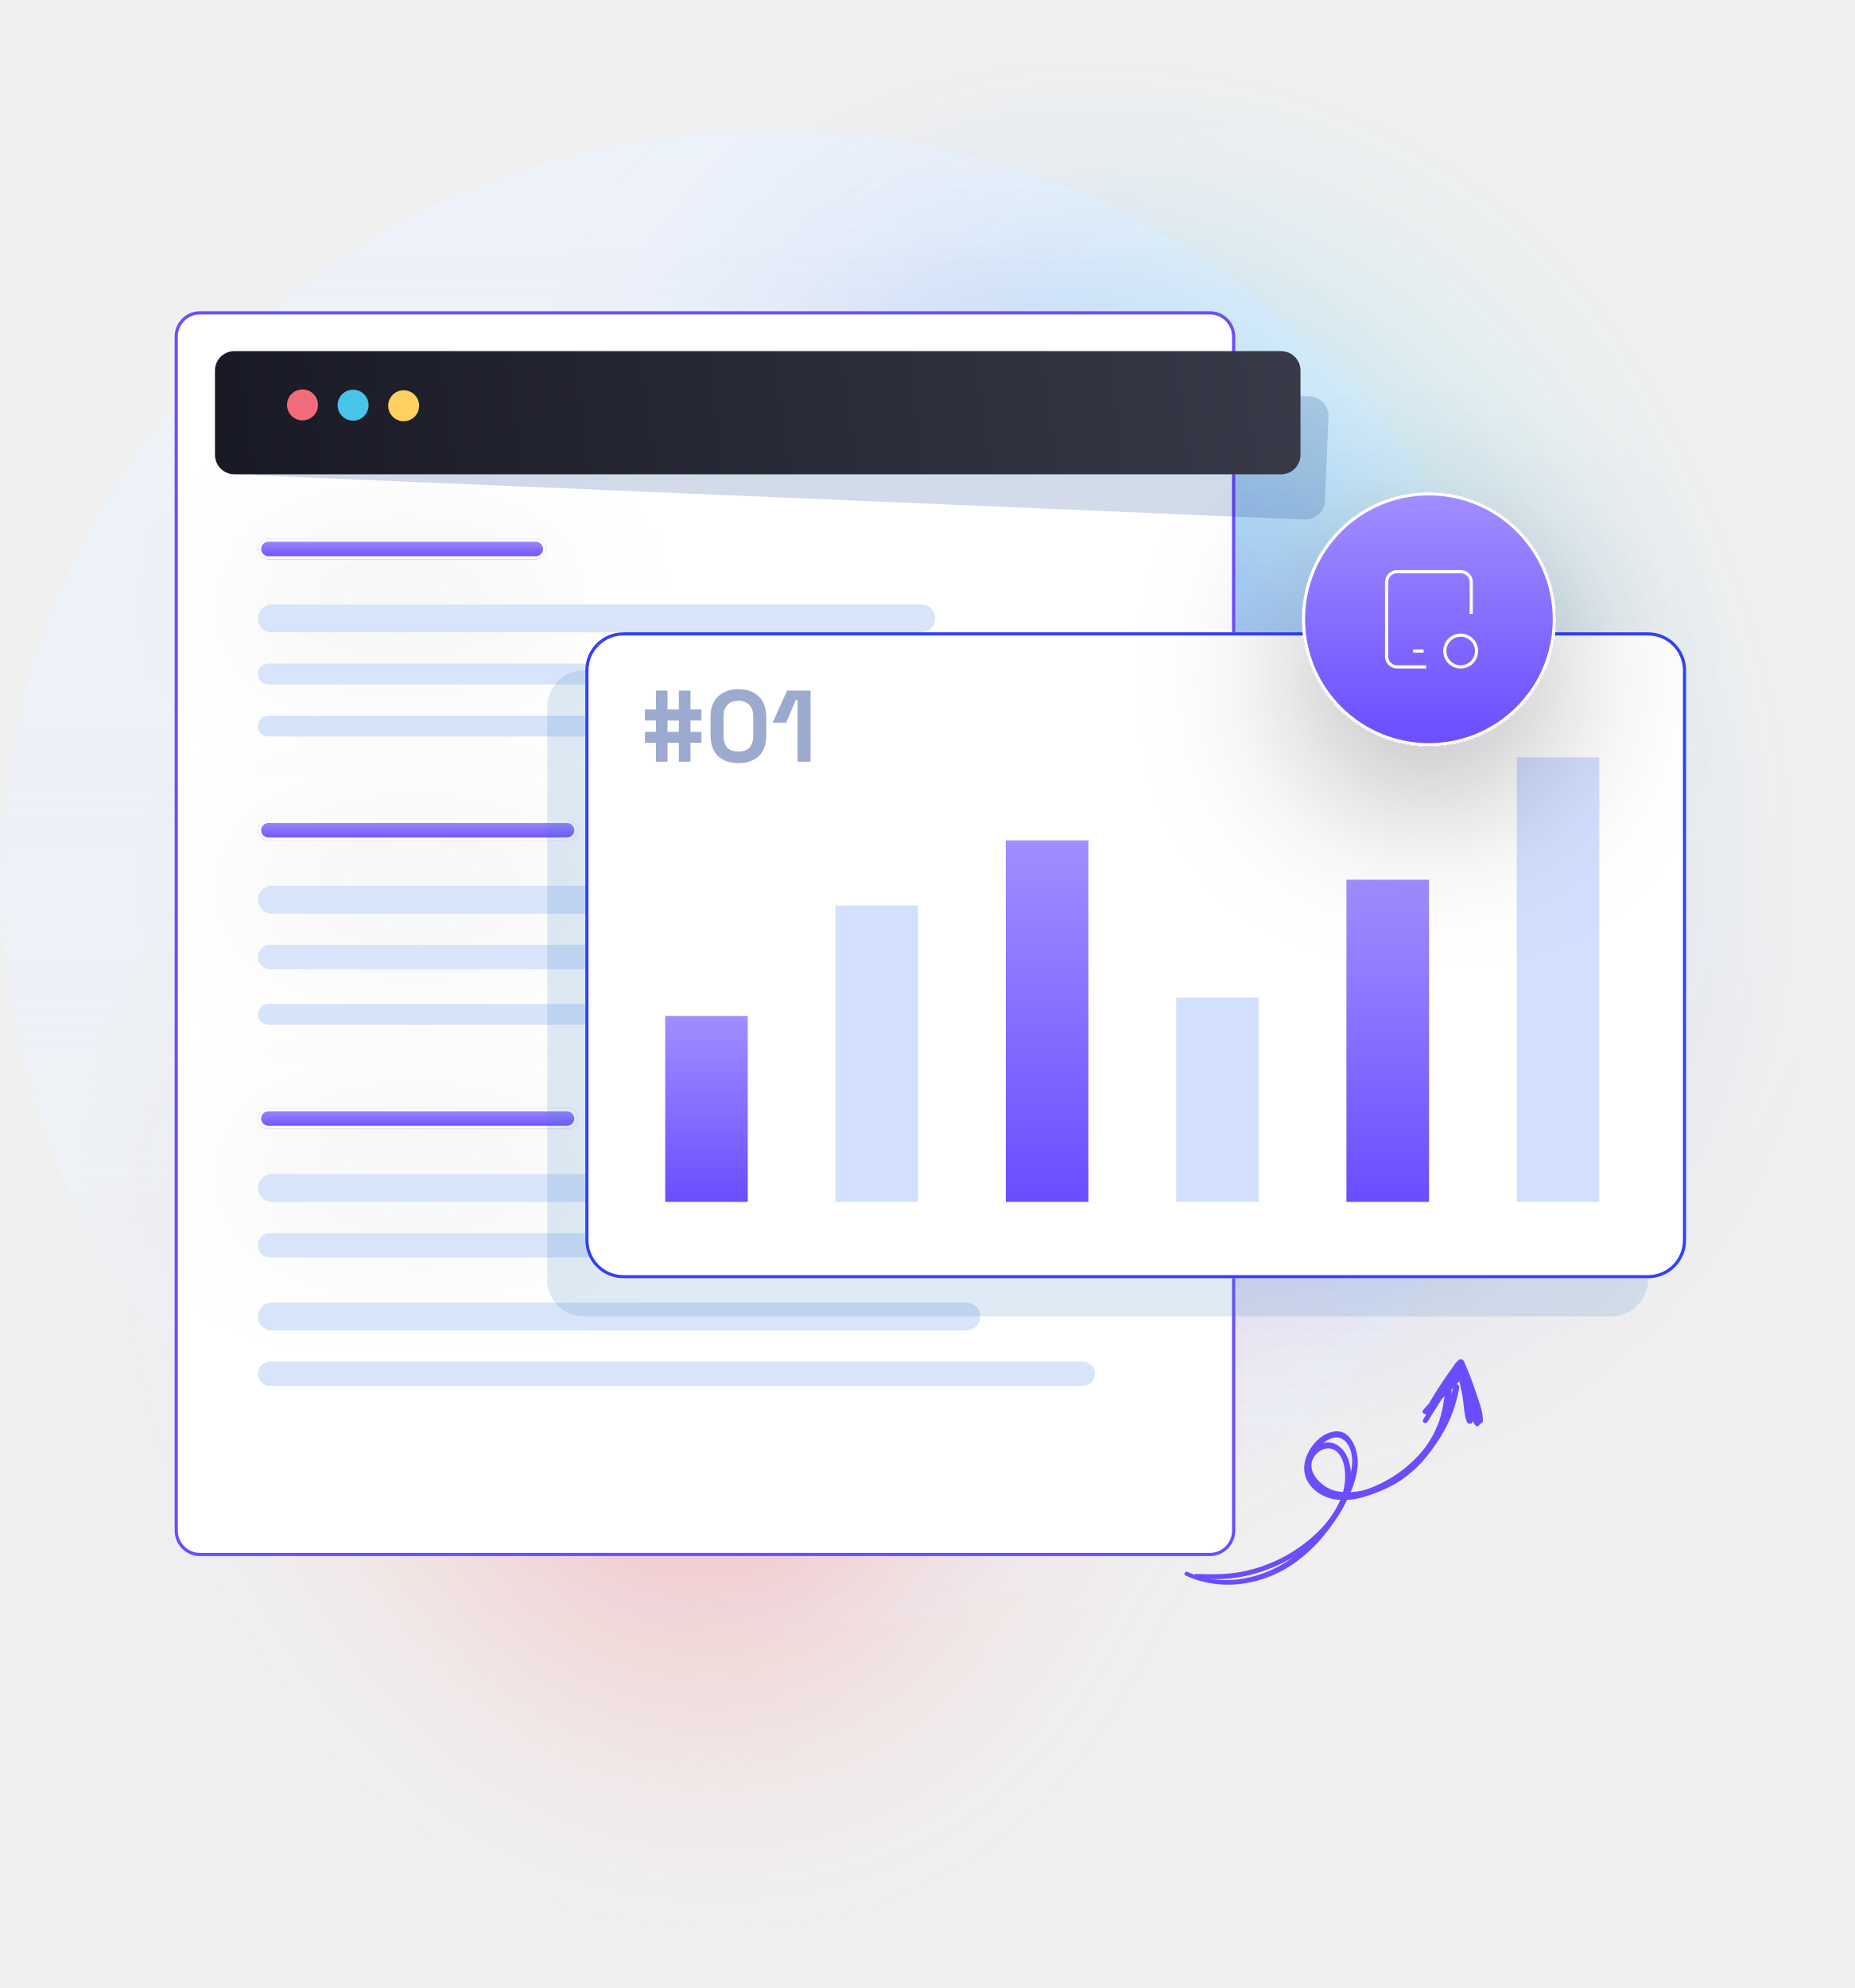
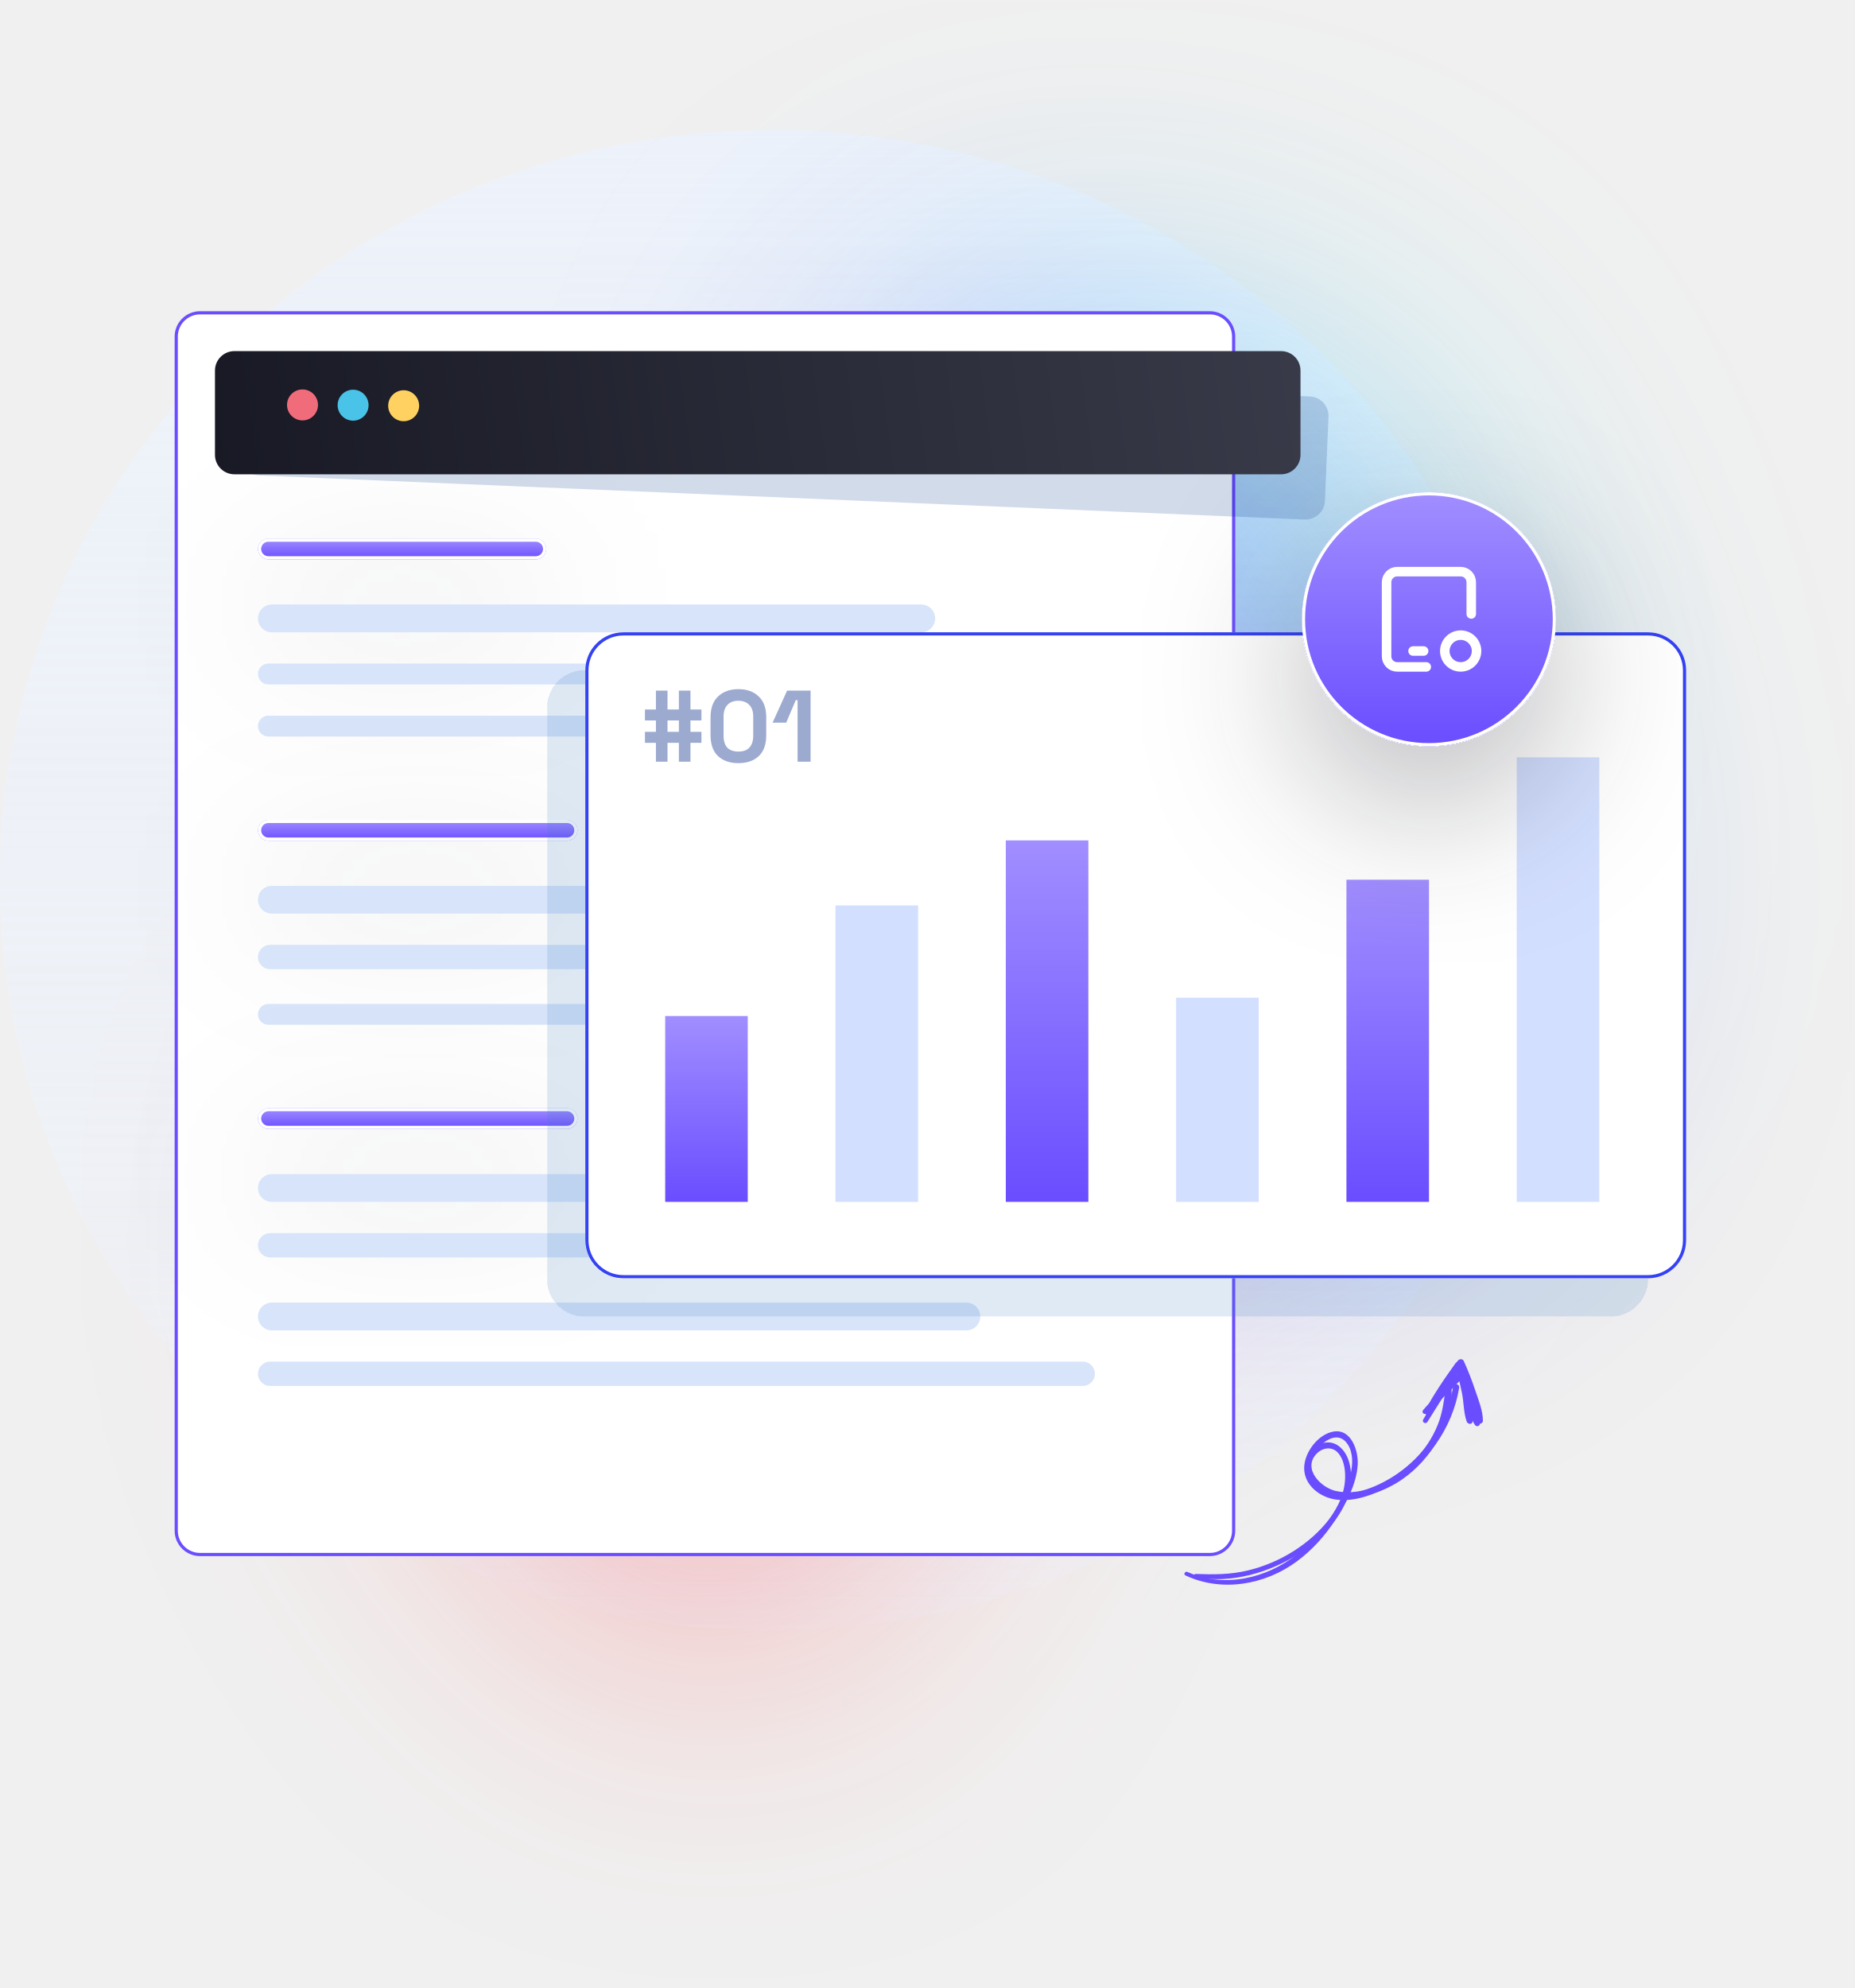
<svg xmlns="http://www.w3.org/2000/svg" fill="none" viewBox="0 0 584 626">
-   <path fill="url(#a)" d="M243.07 513.424C108.826 513.424 0 407.668 0 277.212S108.826 41 243.07 41s243.07 105.756 243.07 236.212-108.826 236.212-243.07 236.212z" />
+   <path fill="url(#a)" d="M243.07 513.424C108.826 513.424 0 407.668 0 277.212S108.826 41 243.07 41s243.07 105.756 243.07 236.212-108.826 236.212-243.07 236.212Z" />
  <g filter="url(#b)" opacity=".35">
-     <path fill="url(#c)" d="M267.777 153.952c15.497-85.737 118.163-44.272 138.246-36.349 1.743 1.757 32.595.581 69.75 123.466 37.156 122.886-77.913 151.649-125.831 138.554-47.919-13.096-39.407 42.351-85.107 121.115-45.701 78.764-129.617-49.855-138.514-117.406-8.897-67.551 94.766-36.276 120.049-42.262 25.283-5.987 5.909-101.381 21.407-187.118z" />
+     <path fill="url(#c)" d="M267.777 153.952c15.497-85.737 118.163-44.272 138.246-36.349 1.743 1.757 32.595.581 69.75 123.466 37.156 122.886-77.913 151.649-125.831 138.554-47.919-13.096-39.407 42.351-85.107 121.115-45.701 78.764-129.617-49.855-138.514-117.406-8.897-67.551 94.766-36.276 120.049-42.262 25.283-5.987 5.909-101.381 21.407-187.118Z" />
  </g>
-   <path fill="url(#d)" stroke="#6A4DFF" d="M63 98.5h318a7.5 7.5 0 017.5 7.5v376a7.5 7.5 0 01-7.5 7.5H63a7.5 7.5 0 01-7.5-7.5V106a7.5 7.5 0 017.5-7.5z" />
+   <path fill="url(#d)" stroke="#6A4DFF" d="M63 98.5h318a7.5 7.5 0 0 1 7.5 7.5v376a7.5 7.5 0 0 1-7.5 7.5H63a7.5 7.5 0 0 1-7.5-7.5V106a7.5 7.5 0 0 1 7.5-7.5Z" />
  <g filter="url(#e)">
    <rect width="90.769" height="6.562" x="81.246" y="169.581" fill="url(#f)" rx="3.281" />
    <rect width="89.769" height="5.562" x="81.746" y="170.081" stroke="#fff" rx="2.781" />
  </g>
  <rect width="237.31" height="6.562" x="81.246" y="208.95" fill="#D7E4F9" rx="3.281" />
  <rect width="183.724" height="6.562" x="81.246" y="225.354" fill="#D7E4F9" rx="3.281" />
  <rect width="213.251" height="8.749" x="81.246" y="190.359" fill="#D7E4F9" rx="4.374" />
  <g filter="url(#g)">
    <rect width="100.611" height="6.562" x="81.246" y="258.162" fill="url(#h)" rx="3.281" />
    <rect width="99.611" height="5.562" x="81.746" y="258.662" stroke="#fff" rx="2.781" />
  </g>
  <rect width="293.084" height="7.655" x="81.246" y="297.531" fill="#D7E4F9" rx="3.828" />
  <rect width="261.369" height="6.562" x="81.246" y="316.123" fill="#D7E4F9" rx="3.281" />
  <rect width="243.872" height="8.749" x="81.246" y="278.94" fill="#D7E4F9" rx="4.374" />
  <g filter="url(#i)">
    <rect width="100.611" height="6.562" x="81.246" y="348.932" fill="url(#j)" rx="3.281" />
    <rect width="99.611" height="5.562" x="81.746" y="349.432" stroke="#fff" rx="2.781" />
  </g>
  <rect width="263.557" height="7.655" x="81.246" y="388.301" fill="#D7E4F9" rx="3.828" />
  <rect width="263.557" height="7.655" x="81.246" y="428.764" fill="#D7E4F9" rx="3.828" />
  <rect width="227.468" height="8.749" x="81.246" y="369.71" fill="#D7E4F9" rx="4.374" />
  <rect width="227.468" height="8.749" x="81.246" y="410.173" fill="#D7E4F9" rx="4.374" />
-   <path fill="#003889" d="M417.252 157.742l1.121-26.524a6.122 6.122 0 00-5.858-6.374L83.193 110.948a6.125 6.125 0 00-6.375 5.858L75.7 143.33a6.123 6.123 0 005.859 6.375L410.88 163.6a6.123 6.123 0 006.375-5.858h-.003z" opacity=".18" style="mix-blend-mode:multiply" />
-   <path fill="url(#k)" d="M403.436 149.354L73.82 149.35a6.12 6.12 0 01-6.121-6.121V116.68a6.12 6.12 0 016.122-6.121l329.616.005a6.12 6.12 0 016.121 6.12l-.001 26.55a6.12 6.12 0 01-6.121 6.12z" />
+   <path fill="#003889" d="m417.252 157.742 1.121-26.524a6.122 6.122 0 0 0-5.858-6.374L83.193 110.948a6.125 6.125 0 0 0-6.375 5.858L75.7 143.33a6.123 6.123 0 0 0 5.859 6.375L410.88 163.6a6.123 6.123 0 0 0 6.375-5.858h-.003Z" opacity=".18" style="mix-blend-mode:multiply" />
+   <path fill="url(#k)" d="M403.436 149.354 73.82 149.35a6.12 6.12 0 0 1-6.121-6.121V116.68a6.12 6.12 0 0 1 6.122-6.121l329.616.005a6.12 6.12 0 0 1 6.121 6.12l-.001 26.55a6.12 6.12 0 0 1-6.121 6.12Z" />
  <rect width="9.751" height="9.751" x="90.443" y="122.577" fill="#F16C7A" rx="4.875" transform="rotate(.615 90.443 122.577)" />
  <rect width="9.751" height="9.751" x="106.375" y="122.66" fill="#49C3E8" rx="4.875" transform="rotate(.615 106.375 122.66)" />
  <rect width="9.751" height="9.751" x="122.299" y="122.837" fill="#FFD160" rx="4.875" transform="rotate(.615 122.299 122.837)" />
  <g filter="url(#l)">
    <rect width="346.67" height="203.409" x="184.33" y="199.108" fill="#fff" rx="12" />
    <rect width="345.67" height="202.409" x="184.83" y="199.608" stroke="#3442F4" rx="11.5" />
  </g>
-   <path fill="#9CAACF" d="M206.564 239.857v-5.952h-3.456v-3.456h3.456v-3.584h-3.456v-3.456h3.456v-5.952h3.648v5.952h3.584v-5.952h3.648v5.952h3.456v3.456h-3.456v3.584h3.456v3.456h-3.456v5.952h-3.648v-5.952h-3.584v5.952h-3.648zm3.648-9.408h3.584v-3.584h-3.584v3.584zm22.327 9.856c-2.645 0-4.768-.725-6.368-2.176-1.6-1.472-2.4-3.69-2.4-6.656v-5.632c0-2.88.8-5.066 2.4-6.56 1.6-1.514 3.723-2.272 6.368-2.272 2.667 0 4.79.758 6.368 2.272 1.6 1.494 2.4 3.68 2.4 6.56v5.632c0 2.966-.8 5.184-2.4 6.656-1.578 1.451-3.701 2.176-6.368 2.176zm0-3.648c1.6 0 2.774-.437 3.52-1.312.768-.874 1.152-2.122 1.152-3.744v-5.952c0-1.642-.426-2.88-1.28-3.712-.832-.853-1.962-1.28-3.392-1.28-1.472 0-2.624.438-3.456 1.312-.81.875-1.216 2.102-1.216 3.68v5.952c0 1.686.384 2.955 1.152 3.808.79.832 1.963 1.248 3.52 1.248zm18.638 3.2v-19.392h-.576l-3.008 7.104h-4.288l4.576-10.112h7.392v22.4h-4.096z" />
-   <path fill="url(#m)" d="M235.486 319.936h-26.003v58.522h26.003v-58.522z" />
-   <path fill="#D3DFFF" d="M289.121 285.123h-26.003v93.335h26.003v-93.335z" />
-   <path fill="url(#n)" d="M342.753 264.626H316.75v113.832h26.003V264.626z" />
-   <path fill="#D3DFFF" d="M396.389 314.158h-26.003v64.3h26.003v-64.3z" />
-   <path fill="url(#o)" d="M450.025 277.014h-26.003v101.444h26.003V277.014z" />
-   <path fill="#D3DFFF" d="M503.66 238.478h-26.003v139.98h26.003v-139.98z" />
+   <path fill="#9CAACF" d="M206.564 239.857v-5.952h-3.456v-3.456h3.456v-3.584h-3.456v-3.456h3.456v-5.952h3.648v5.952h3.584v-5.952h3.648v5.952h3.456v3.456h-3.456v3.584h3.456v3.456h-3.456v5.952h-3.648v-5.952h-3.584v5.952h-3.648Zm3.648-9.408h3.584v-3.584h-3.584v3.584Zm22.327 9.856c-2.645 0-4.768-.725-6.368-2.176-1.6-1.472-2.4-3.69-2.4-6.656v-5.632c0-2.88.8-5.066 2.4-6.56 1.6-1.514 3.723-2.272 6.368-2.272 2.667 0 4.79.758 6.368 2.272 1.6 1.494 2.4 3.68 2.4 6.56v5.632c0 2.966-.8 5.184-2.4 6.656-1.578 1.451-3.701 2.176-6.368 2.176Zm0-3.648c1.6 0 2.774-.437 3.52-1.312.768-.874 1.152-2.122 1.152-3.744v-5.952c0-1.642-.426-2.88-1.28-3.712-.832-.853-1.962-1.28-3.392-1.28-1.472 0-2.624.438-3.456 1.312-.81.875-1.216 2.102-1.216 3.68v5.952c0 1.686.384 2.955 1.152 3.808.79.832 1.963 1.248 3.52 1.248Zm18.638 3.2v-19.392h-.576l-3.008 7.104h-4.288l4.576-10.112h7.392v22.4h-4.096Z" />
+   <path fill="url(#m)" d="M235.486 319.936h-26.003v58.522h26.003v-58.522Z" />
+   <path fill="#D3DFFF" d="M289.121 285.123h-26.003v93.335h26.003v-93.335Z" />
+   <path fill="url(#n)" d="M342.753 264.626H316.75v113.832h26.003V264.626Z" />
+   <path fill="#D3DFFF" d="M396.389 314.158h-26.003v64.3h26.003v-64.3Z" />
+   <path fill="url(#o)" d="M450.025 277.014h-26.003v101.444h26.003V277.014Z" />
+   <path fill="#D3DFFF" d="M503.66 238.478h-26.003v139.98h26.003v-139.98Z" />
  <g filter="url(#p)">
    <rect width="80" height="80" x="410" y="155" fill="url(#q)" rx="40" />
    <rect width="79" height="79" x="410.5" y="155.5" stroke="#fff" rx="39.5" />
  </g>
-   <g stroke="#fff" strokeLinecap="round" strokeLinejoin="round" strokeWidth="3" clip-path="url(#r)">
-     <path d="M449.167 210H440a3.333 3.333 0 01-3.333-3.333v-23.334A3.333 3.333 0 01440 180h20a3.333 3.333 0 013.333 3.333v10M445 205h3.333" />
-     <path d="M455 205c0 1.326.527 2.598 1.464 3.536a5.004 5.004 0 007.072 0 5.004 5.004 0 000-7.072 5.004 5.004 0 00-7.072 0A5.004 5.004 0 00455 205z" />
+   <g stroke="#fff" stroke-linecap="round" stroke-linejoin="round" stroke-width="3" clip-path="url(#r)">
+     <path d="M449.167 210H440a3.333 3.333 0 0 1-3.333-3.333v-23.334A3.333 3.333 0 0 1 440 180h20a3.333 3.333 0 0 1 3.333 3.333v10M445 205h3.333" />
+     <path d="M455 205c0 1.326.527 2.598 1.464 3.536a5.004 5.004 0 0 0 7.072 0 5.004 5.004 0 0 0 0-7.072 5.004 5.004 0 0 0-7.072 0A5.004 5.004 0 0 0 455 205Z" />
  </g>
-   <path fill="#6A4DFF" d="M376.392 496.589c11.13 2.272 23.859-1.466 33.15-7.652 8.896-5.926 18.47-16.842 15.351-28.455-1.135-4.232-4.777-7.751-9.29-5.688-4.194 1.913-5.408 6.805-3.351 10.775 5.556 10.725 21.547 5.642 29.151.396a37.403 37.403 0 0011.617-12.926c2.586-4.776 4.773-10.893 3.971-16.39-.116-.791-1.436-.773-1.571 0-.704 4.129-1.052 8.104-2.646 12.033-1.654 4.077-4.137 7.825-7.168 10.994-6.015 6.294-15.903 11.731-24.865 9.827-4.749-1.01-10.639-7.001-6.135-11.726 1.826-1.913 4.755-2.42 6.691-.381 1.766 1.861 2.294 4.836 2.317 7.303.098 10.05-8.215 18.605-16.102 23.642a47.986 47.986 0 01-14.527 6.177c-5.5 1.331-10.861 1.308-16.463 1.098-.547-.023-.682.861-.13.973z" />
-   <path fill="#6A4DFF" d="M373.329 496.086c11.432 5.362 25.008 2.988 35.013-4.371 4.814-3.542 8.859-8.034 12.14-13.029 3.346-5.097 6.724-11.255 7.09-17.474.259-4.338-1.998-11.367-7.6-10.427-4.93.824-9.295 6.68-9.258 11.563.042 5.464 5.079 9.188 10.069 9.859 5.959.8 12.261-1.695 17.354-4.613 11.148-6.391 19.285-17.842 21.384-30.583.2-1.214-1.64-1.745-1.858-.512-1.608 9.231-6.255 17.652-13.132 23.982-3.503 3.226-7.581 5.87-11.983 7.681-5.041 2.071-11.422 3.714-16.324.446-5.413-3.607-4.129-10.18.296-14.011 2.581-2.234 5.788-3.072 7.933.256 1.742 2.7 1.589 6.308.867 9.315-2.322 9.631-9.217 19.215-16.89 25.294-9.62 7.62-23.002 10.697-34.461 5.53-.737-.34-1.381.745-.64 1.094z" />
-   <path fill="#6A4DFF" d="M449.206 445.051c1.998-1.611 3.777-3.538 5.621-5.321.871-.842 1.747-1.685 2.618-2.532.403-.391 2.275-2.681 2.822-2.551.283.065.853 3.091.959 3.482l.96 3.482c.625 2.262.94 5.143 2.303 7.08.486.693 1.519.437 1.575-.428.107-1.606-.528-3.114-.964-4.651-.491-1.736-.987-3.472-1.478-5.208-.459-1.606-.746-5.558-2.766-6.112-1.928-.531-3.92 2.751-5.051 3.896-2.539 2.57-5.324 5.037-7.618 7.825a.728.728 0 001.019 1.038z" />
-   <path fill="#6A4DFF" d="M449.814 445.386c1.774-2.113 3.012-4.757 4.531-7.066 1.766-2.677 3.624-5.321 5.756-7.718l-1.84-.489a93.963 93.963 0 012.178 8.719c.565 2.858.486 6.116 1.473 8.839.288.792 1.673 1.024 1.84 0 .445-2.727-.399-5.935-.908-8.62a79.467 79.467 0 00-2.461-9.524c-.306-.945-1.469-1.043-2.011-.265-1.802 2.592-3.674 5.12-5.361 7.796-1.515 2.407-3.346 5.028-4.143 7.774-.143.521.575.996.946.554z" />
-   <path fill="#6A4DFF" d="M449.512 447.751c3.805-6.038 7.577-12.098 11.446-18.094l-2.011-.265c1.255 3.114 2.483 6.233 3.512 9.431.945 2.946 1.399 6.265 2.766 9.035.431.875 1.784.428 1.78-.485-.009-3.197-1.418-6.591-2.424-9.588-1.052-3.138-2.233-6.238-3.619-9.24-.356-.773-1.515-.671-1.899 0-3.564 6.181-7.224 12.302-10.857 18.442-.505.843.787 1.592 1.306.764z" />
+   <path fill="#6A4DFF" d="M376.392 496.589c11.13 2.272 23.859-1.466 33.15-7.652 8.896-5.926 18.47-16.842 15.351-28.455-1.135-4.232-4.777-7.751-9.29-5.688-4.194 1.913-5.408 6.805-3.351 10.775 5.556 10.725 21.547 5.642 29.151.396a37.403 37.403 0 0 0 11.617-12.926c2.586-4.776 4.773-10.893 3.971-16.39-.116-.791-1.436-.773-1.571 0-.704 4.129-1.052 8.104-2.646 12.033-1.654 4.077-4.137 7.825-7.168 10.994-6.015 6.294-15.903 11.731-24.865 9.827-4.749-1.01-10.639-7.001-6.135-11.726 1.826-1.913 4.755-2.42 6.691-.381 1.766 1.861 2.294 4.836 2.317 7.303.098 10.05-8.215 18.605-16.102 23.642a47.986 47.986 0 0 1-14.527 6.177c-5.5 1.331-10.861 1.308-16.463 1.098-.547-.023-.682.861-.13.973Z" />
+   <path fill="#6A4DFF" d="M373.329 496.086c11.432 5.362 25.008 2.988 35.013-4.371 4.814-3.542 8.859-8.034 12.14-13.029 3.346-5.097 6.724-11.255 7.09-17.474.259-4.338-1.998-11.367-7.6-10.427-4.93.824-9.295 6.68-9.258 11.563.042 5.464 5.079 9.188 10.069 9.859 5.959.8 12.261-1.695 17.354-4.613 11.148-6.391 19.285-17.842 21.384-30.583.2-1.214-1.64-1.745-1.858-.512-1.608 9.231-6.255 17.652-13.132 23.982-3.503 3.226-7.581 5.87-11.983 7.681-5.041 2.071-11.422 3.714-16.324.446-5.413-3.607-4.129-10.18.296-14.011 2.581-2.234 5.788-3.072 7.933.256 1.742 2.7 1.589 6.308.867 9.315-2.322 9.631-9.217 19.215-16.89 25.294-9.62 7.62-23.002 10.697-34.461 5.53-.737-.34-1.381.745-.64 1.094Z" />
+   <path fill="#6A4DFF" d="M449.206 445.051c1.998-1.611 3.777-3.538 5.621-5.321.871-.842 1.747-1.685 2.618-2.532.403-.391 2.275-2.681 2.822-2.551.283.065.853 3.091.959 3.482l.96 3.482c.625 2.262.94 5.143 2.303 7.08.486.693 1.519.437 1.575-.428.107-1.606-.528-3.114-.964-4.651-.491-1.736-.987-3.472-1.478-5.208-.459-1.606-.746-5.558-2.766-6.112-1.928-.531-3.92 2.751-5.051 3.896-2.539 2.57-5.324 5.037-7.618 7.825a.728.728 0 0 0 1.019 1.038Z" />
+   <path fill="#6A4DFF" d="M449.814 445.386c1.774-2.113 3.012-4.757 4.531-7.066 1.766-2.677 3.624-5.321 5.756-7.718l-1.84-.489a93.963 93.963 0 0 1 2.178 8.719c.565 2.858.486 6.116 1.473 8.839.288.792 1.673 1.024 1.84 0 .445-2.727-.399-5.935-.908-8.62a79.467 79.467 0 0 0-2.461-9.524c-.306-.945-1.469-1.043-2.011-.265-1.802 2.592-3.674 5.12-5.361 7.796-1.515 2.407-3.346 5.028-4.143 7.774-.143.521.575.996.946.554Z" />
+   <path fill="#6A4DFF" d="M449.512 447.751c3.805-6.038 7.577-12.098 11.446-18.094l-2.011-.265c1.255 3.114 2.483 6.233 3.512 9.431.945 2.946 1.399 6.265 2.766 9.035.431.875 1.784.428 1.78-.485-.009-3.197-1.418-6.591-2.424-9.588-1.052-3.138-2.233-6.238-3.619-9.24-.356-.773-1.515-.671-1.899 0-3.564 6.181-7.224 12.302-10.857 18.442-.505.843.787 1.592 1.306.764Z" />
  <defs>
    <linearGradient id="a" x1="243.07" x2="243.07" y1="-157.146" y2="513.424" gradientUnits="userSpaceOnUse">
      <stop stop-color="#ECF3FE" />
      <stop offset=".339" stop-color="#ECF3FE" stop-opacity=".708" />
      <stop offset="1" stop-color="#ECF3FE" stop-opacity=".31" />
    </linearGradient>
    <linearGradient id="c" x1="410.528" x2="134.179" y1="141.714" y2="399.769" gradientUnits="userSpaceOnUse">
      <stop stop-color="#00E3F2" />
      <stop offset=".287" stop-color="#0000F2" />
      <stop offset=".641" stop-color="#F87D7D" />
      <stop offset="1" stop-color="#FF2828" />
    </linearGradient>
    <linearGradient id="d" x1="476.559" x2="170.622" y1="-119.002" y2="511.452" gradientUnits="userSpaceOnUse">
      <stop stop-color="#fff" />
      <stop offset="1" stop-color="#fff" />
    </linearGradient>
    <linearGradient id="f" x1="126.631" x2="126.631" y1="169.581" y2="176.143" gradientUnits="userSpaceOnUse">
      <stop stop-color="#A18EFF" />
      <stop offset="1" stop-color="#6A4DFF" />
    </linearGradient>
    <linearGradient id="h" x1="131.552" x2="131.552" y1="258.162" y2="264.724" gradientUnits="userSpaceOnUse">
      <stop stop-color="#A18EFF" />
      <stop offset="1" stop-color="#6A4DFF" />
    </linearGradient>
    <linearGradient id="j" x1="131.552" x2="131.552" y1="348.932" y2="355.493" gradientUnits="userSpaceOnUse">
      <stop stop-color="#A18EFF" />
      <stop offset="1" stop-color="#6A4DFF" />
    </linearGradient>
    <linearGradient id="k" x1="598.844" x2="-11.329" y1="41.795" y2="124.426" gradientUnits="userSpaceOnUse">
      <stop stop-color="#4B4D5E" />
      <stop offset="1" stop-color="#11121C" />
    </linearGradient>
    <linearGradient id="m" x1="222.484" x2="222.484" y1="319.936" y2="378.458" gradientUnits="userSpaceOnUse">
      <stop stop-color="#A18EFF" />
      <stop offset="1" stop-color="#6A4DFF" />
    </linearGradient>
    <linearGradient id="n" x1="329.752" x2="329.752" y1="264.626" y2="378.458" gradientUnits="userSpaceOnUse">
      <stop stop-color="#A18EFF" />
      <stop offset="1" stop-color="#6A4DFF" />
    </linearGradient>
    <linearGradient id="o" x1="437.023" x2="437.023" y1="277.014" y2="378.458" gradientUnits="userSpaceOnUse">
      <stop stop-color="#A18EFF" />
      <stop offset="1" stop-color="#6A4DFF" />
    </linearGradient>
    <linearGradient id="q" x1="450" x2="450" y1="155" y2="235" gradientUnits="userSpaceOnUse">
      <stop stop-color="#A18EFF" />
      <stop offset="1" stop-color="#6A4DFF" />
    </linearGradient>
    <filter id="b" width="557.257" height="624.841" x="25.781" y=".629" color-interpolation-filters="sRGB" filterUnits="userSpaceOnUse">
      <feFlood flood-opacity="0" result="BackgroundImageFix" />
      <feBlend in="SourceGraphic" in2="BackgroundImageFix" result="shape" />
      <feGaussianBlur result="effect1_foregroundBlur_165_945" stdDeviation="50" />
    </filter>
    <filter id="e" width="190.769" height="106.562" x="31.246" y="137.581" color-interpolation-filters="sRGB" filterUnits="userSpaceOnUse">
      <feFlood flood-opacity="0" result="BackgroundImageFix" />
      <feColorMatrix in="SourceAlpha" result="hardAlpha" values="0 0 0 0 0 0 0 0 0 0 0 0 0 0 0 0 0 0 127 0" />
      <feOffset dy="18" />
      <feGaussianBlur stdDeviation="25" />
      <feComposite in2="hardAlpha" operator="out" />
      <feColorMatrix values="0 0 0 0 0.067 0 0 0 0 0.071 0 0 0 0 0.11 0 0 0 0.3 0" />
      <feBlend in2="BackgroundImageFix" result="effect1_dropShadow_165_945" />
      <feBlend in="SourceGraphic" in2="effect1_dropShadow_165_945" result="shape" />
    </filter>
    <filter id="g" width="200.611" height="106.562" x="31.246" y="226.162" color-interpolation-filters="sRGB" filterUnits="userSpaceOnUse">
      <feFlood flood-opacity="0" result="BackgroundImageFix" />
      <feColorMatrix in="SourceAlpha" result="hardAlpha" values="0 0 0 0 0 0 0 0 0 0 0 0 0 0 0 0 0 0 127 0" />
      <feOffset dy="18" />
      <feGaussianBlur stdDeviation="25" />
      <feComposite in2="hardAlpha" operator="out" />
      <feColorMatrix values="0 0 0 0 0.067 0 0 0 0 0.071 0 0 0 0 0.11 0 0 0 0.3 0" />
      <feBlend in2="BackgroundImageFix" result="effect1_dropShadow_165_945" />
      <feBlend in="SourceGraphic" in2="effect1_dropShadow_165_945" result="shape" />
    </filter>
    <filter id="i" width="200.611" height="106.562" x="31.246" y="316.932" color-interpolation-filters="sRGB" filterUnits="userSpaceOnUse">
      <feFlood flood-opacity="0" result="BackgroundImageFix" />
      <feColorMatrix in="SourceAlpha" result="hardAlpha" values="0 0 0 0 0 0 0 0 0 0 0 0 0 0 0 0 0 0 127 0" />
      <feOffset dy="18" />
      <feGaussianBlur stdDeviation="25" />
      <feComposite in2="hardAlpha" operator="out" />
      <feColorMatrix values="0 0 0 0 0.067 0 0 0 0 0.071 0 0 0 0 0.11 0 0 0 0.3 0" />
      <feBlend in2="BackgroundImageFix" result="effect1_dropShadow_165_945" />
      <feBlend in="SourceGraphic" in2="effect1_dropShadow_165_945" result="shape" />
    </filter>
    <filter id="l" width="358.67" height="215.409" x="172.33" y="199.108" color-interpolation-filters="sRGB" filterUnits="userSpaceOnUse">
      <feFlood flood-opacity="0" result="BackgroundImageFix" />
      <feColorMatrix in="SourceAlpha" result="hardAlpha" values="0 0 0 0 0 0 0 0 0 0 0 0 0 0 0 0 0 0 127 0" />
      <feOffset dx="-12" dy="12" />
      <feComposite in2="hardAlpha" operator="out" />
      <feColorMatrix values="0 0 0 0 0.227 0 0 0 0 0.494 0 0 0 0 0.757 0 0 0 0.16 0" />
      <feBlend in2="BackgroundImageFix" result="effect1_dropShadow_165_945" />
      <feBlend in="SourceGraphic" in2="effect1_dropShadow_165_945" result="shape" />
    </filter>
    <filter id="p" width="180" height="180" x="360" y="123" color-interpolation-filters="sRGB" filterUnits="userSpaceOnUse">
      <feFlood flood-opacity="0" result="BackgroundImageFix" />
      <feColorMatrix in="SourceAlpha" result="hardAlpha" values="0 0 0 0 0 0 0 0 0 0 0 0 0 0 0 0 0 0 127 0" />
      <feOffset dy="18" />
      <feGaussianBlur stdDeviation="25" />
      <feComposite in2="hardAlpha" operator="out" />
      <feColorMatrix values="0 0 0 0 0.067 0 0 0 0 0.071 0 0 0 0 0.11 0 0 0 0.3 0" />
      <feBlend in2="BackgroundImageFix" result="effect1_dropShadow_165_945" />
      <feBlend in="SourceGraphic" in2="effect1_dropShadow_165_945" result="shape" />
    </filter>
    <clipPath id="r">
      <path fill="#fff" d="M430 175h40v40h-40z" />
    </clipPath>
  </defs>
</svg>
